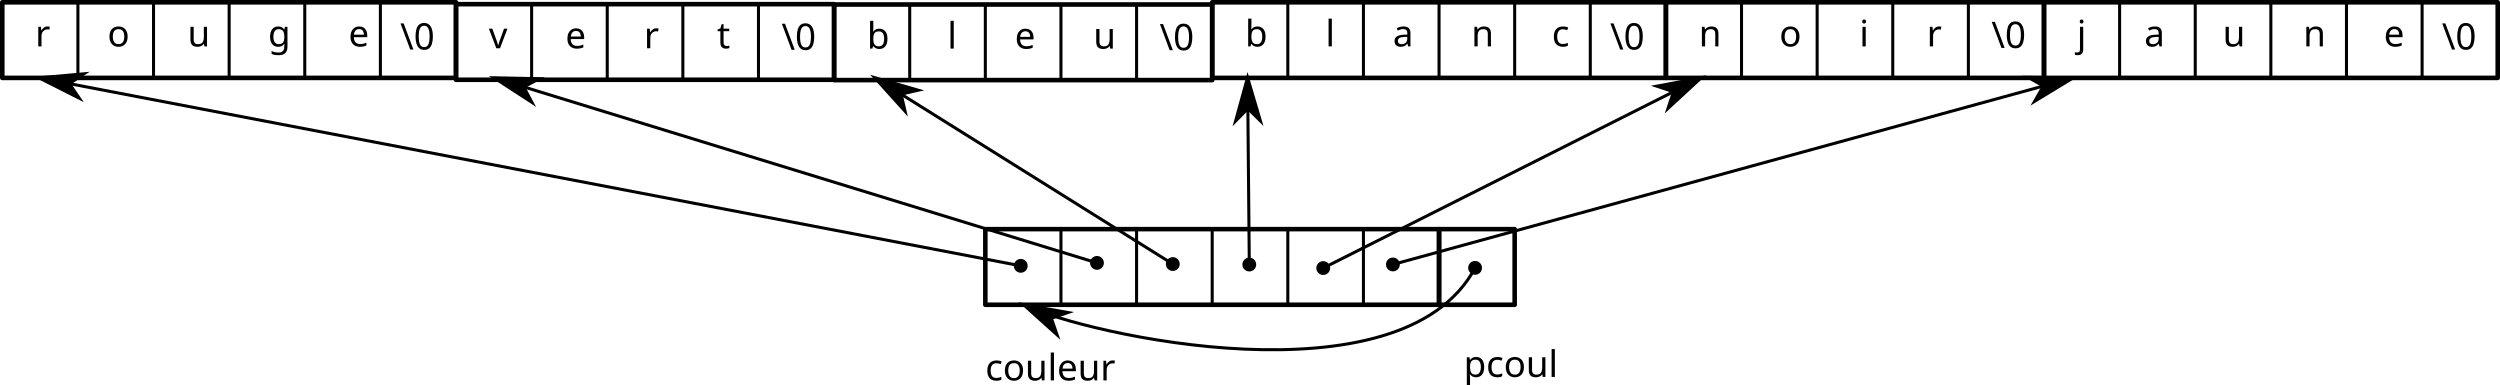
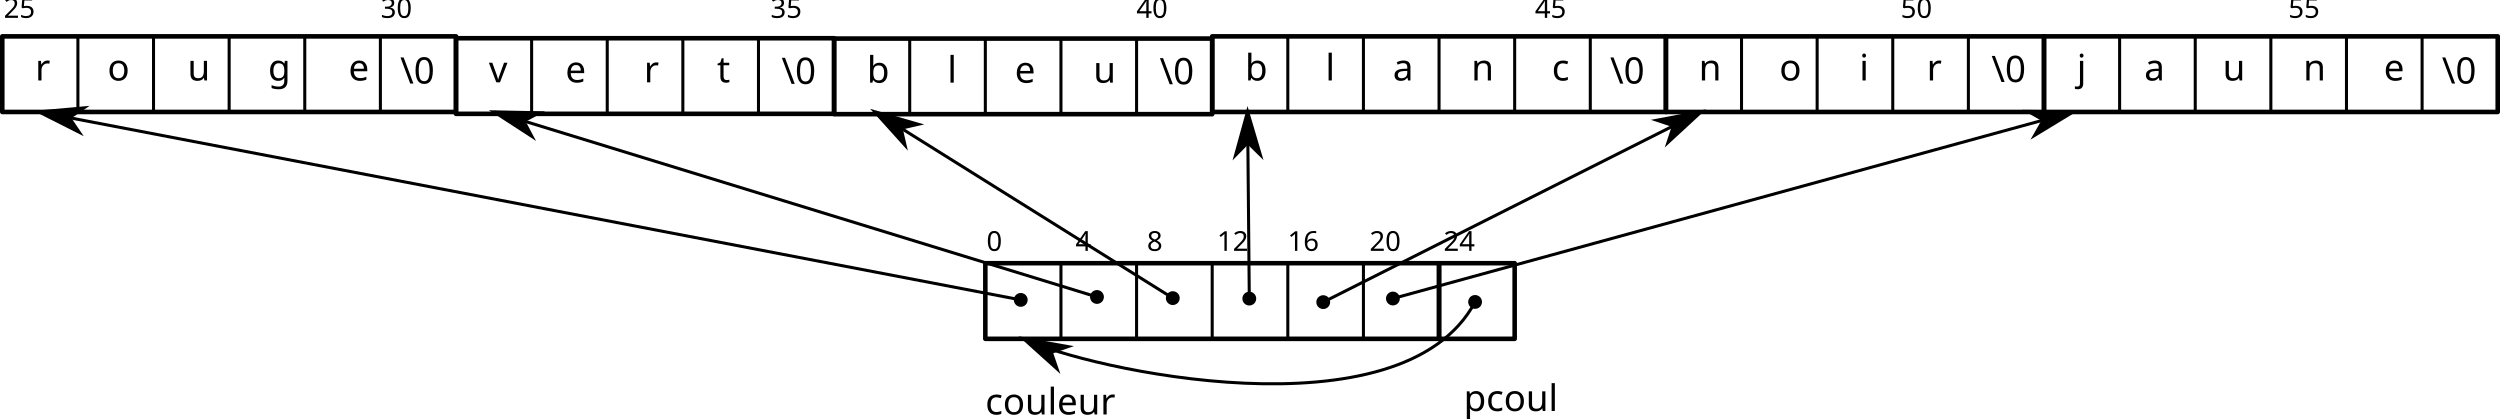
- <svg xmlns="http://www.w3.org/2000/svg" width="820.004" height="126.091" id="svg2" version="1.1">
+ <svg xmlns="http://www.w3.org/2000/svg" width="820.004" height="137.265" id="svg2" version="1.1">
  <defs id="defs4">
    <marker orient="auto" refY="0" refX="0" id="DotM" style="overflow:visible">
      <path id="path4560" d="m -2.5,-1 c 0,2.76 -2.24,5 -5,5 -2.76,0 -5,-2.24 -5,-5 0,-2.76 2.24,-5 5,-5 2.76,0 5,2.24 5,5 z" style="fill-rule:evenodd;stroke:#000000;stroke-width:1pt" transform="matrix(0.4,0,0,0.4,2.96,0.4)" />
    </marker>
    <marker orient="auto" refY="0" refX="0" id="DotL" style="overflow:visible">
      <path id="path4557" d="m -2.5,-1 c 0,2.76 -2.24,5 -5,5 -2.76,0 -5,-2.24 -5,-5 0,-2.76 2.24,-5 5,-5 2.76,0 5,2.24 5,5 z" style="fill-rule:evenodd;stroke:#000000;stroke-width:1pt" transform="matrix(0.8,0,0,0.8,5.92,0.8)" />
    </marker>
    <marker orient="auto" refY="0" refX="0" id="Arrow1Lend" style="overflow:visible">
      <path id="path4499" d="M 0,0 5,-5 -12.5,0 5,5 0,0 z" style="fill-rule:evenodd;stroke:#000000;stroke-width:1pt" transform="matrix(-0.8,0,0,-0.8,-10,0)" />
    </marker>
    <marker orient="auto" refY="0" refX="0" id="DotM-0" style="overflow:visible">
      <path id="path4560-2" d="m -2.5,-1 c 0,2.76 -2.24,5 -5,5 -2.76,0 -5,-2.24 -5,-5 0,-2.76 2.24,-5 5,-5 2.76,0 5,2.24 5,5 z" style="fill-rule:evenodd;stroke:#000000;stroke-width:1pt" transform="matrix(0.4,0,0,0.4,2.96,0.4)" />
    </marker>
    <marker orient="auto" refY="0" refX="0" id="Arrow1Lend-0" style="overflow:visible">
      <path id="path4499-7" d="M 0,0 5,-5 -12.5,0 5,5 0,0 z" style="fill-rule:evenodd;stroke:#000000;stroke-width:1pt" transform="matrix(-0.8,0,0,-0.8,-10,0)" />
    </marker>
  </defs>
-   <g id="layer1" transform="translate(-148.0689,-233.1082)">
+   <g id="layer1" transform="translate(-148.0689,-221.9345)">
    <text xml:space="preserve" style="font-size:12px;font-style:normal;font-variant:normal;font-weight:normal;font-stretch:normal;text-align:start;line-height:125%;letter-spacing:0px;word-spacing:0px;writing-mode:lr-tb;text-anchor:start;fill:#000000;fill-opacity:1;stroke:none;font-family:Source Sans Pro;-inkscape-font-specification:'Source Sans Pro, Normal'" x="471.26" y="357.874" id="text3025">
      <tspan id="tspan3027" x="471.26" y="357.874">couleur</tspan>
      <tspan x="471.26" y="372.874" id="tspan3029" />
    </text>
    <rect style="fill:none;stroke:#000000;stroke-width:1.5;stroke-linejoin:round;stroke-miterlimit:4;stroke-opacity:1;stroke-dasharray:none;stroke-dashoffset:0" id="rect3031" width="24.803" height="148.819" x="-333.071" y="471.26" ry="3.044802e-06" transform="matrix(0,-1,1,0,0,0)" />
    <path style="fill:none;stroke:#000000;stroke-width:1px;stroke-linecap:butt;stroke-linejoin:miter;stroke-opacity:1" d="m 496.063,308.268 0,24.803" id="path3035" />
    <path style="fill:none;stroke:#000000;stroke-width:1px;stroke-linecap:butt;stroke-linejoin:miter;stroke-opacity:1" d="m 520.866,308.268 0,24.803" id="path3035-9" />
    <path style="fill:none;stroke:#000000;stroke-width:1px;stroke-linecap:butt;stroke-linejoin:miter;stroke-opacity:1" d="m 545.669,308.268 0,24.803" id="path3035-0" />
    <path style="fill:none;stroke:#000000;stroke-width:1px;stroke-linecap:butt;stroke-linejoin:miter;stroke-opacity:1" d="m 570.472,308.268 0,24.803" id="path3035-04" />
    <path style="fill:none;stroke:#000000;stroke-width:1px;stroke-linecap:butt;stroke-linejoin:miter;stroke-opacity:1" d="m 595.276,308.268 0,24.803" id="path3035-04-6" />
    <g id="g3652">
      <rect ry="3.044802e-06" y="233.858" x="148.819" height="24.803" width="148.819" id="rect3031-3" style="fill:none;stroke:#000000;stroke-width:1.5;stroke-linejoin:round;stroke-miterlimit:4;stroke-opacity:1;stroke-dasharray:none;stroke-dashoffset:0" />
      <text id="text3105" y="248.335" x="159.604" style="font-size:12px;font-style:normal;font-variant:normal;font-weight:normal;font-stretch:normal;text-align:start;line-height:125%;letter-spacing:19px;word-spacing:0px;writing-mode:lr-tb;text-anchor:start;fill:#000000;fill-opacity:1;stroke:none;font-family:Source Sans Pro;-inkscape-font-specification:'Source Sans Pro, Normal'" xml:space="preserve">
        <tspan id="tspan3111" y="248.335" x="159.604">rouge</tspan>
      </text>
      <text id="text3118" y="249.345" x="279.307" style="font-size:12px;font-style:normal;font-variant:normal;font-weight:normal;font-stretch:normal;text-align:start;line-height:125%;letter-spacing:0px;word-spacing:0px;writing-mode:lr-tb;text-anchor:start;fill:#000000;fill-opacity:1;stroke:none;font-family:Source Sans Pro;-inkscape-font-specification:'Source Sans Pro, Normal'" xml:space="preserve">
        <tspan y="249.345" x="279.307" id="tspan3120">\0</tspan>
      </text>
      <path id="path3035-7" d="m 173.622,258.661 0,-24.803" style="fill:none;stroke:#000000;stroke-width:1px;stroke-linecap:butt;stroke-linejoin:miter;stroke-opacity:1" />
      <path id="path3035-7-7" d="m 198.425,258.661 0,-24.803" style="fill:none;stroke:#000000;stroke-width:1px;stroke-linecap:butt;stroke-linejoin:miter;stroke-opacity:1" />
      <path id="path3035-7-76" d="m 223.228,258.661 0,-24.803" style="fill:none;stroke:#000000;stroke-width:1px;stroke-linecap:butt;stroke-linejoin:miter;stroke-opacity:1" />
      <path id="path3035-7-8" d="m 248.032,258.661 0,-24.803" style="fill:none;stroke:#000000;stroke-width:1px;stroke-linecap:butt;stroke-linejoin:miter;stroke-opacity:1" />
      <path id="path3035-7-6" d="m 272.835,258.661 0,-24.803" style="fill:none;stroke:#000000;stroke-width:1px;stroke-linecap:butt;stroke-linejoin:miter;stroke-opacity:1" />
    </g>
    <g id="g3640" transform="translate(396.8504,-99.21259)">
      <rect ry="3.044802e-06" y="333.071" x="148.819" height="24.803" width="148.819" id="rect3031-3-8" style="fill:none;stroke:#000000;stroke-width:1.5;stroke-linejoin:round;stroke-miterlimit:4;stroke-opacity:1;stroke-dasharray:none;stroke-dashoffset:0" />
      <text id="text3105-8" y="347.548" x="159.604" style="font-size:12px;font-style:normal;font-variant:normal;font-weight:normal;font-stretch:normal;text-align:start;line-height:125%;letter-spacing:19px;word-spacing:0px;writing-mode:lr-tb;text-anchor:start;fill:#000000;fill-opacity:1;stroke:none;font-family:Source Sans Pro;-inkscape-font-specification:'Source Sans Pro, Normal'" xml:space="preserve">
        <tspan id="tspan3111-6" y="347.548" x="159.604">blanc</tspan>
      </text>
      <text id="text3118-8" y="348.558" x="279.307" style="font-size:12px;font-style:normal;font-variant:normal;font-weight:normal;font-stretch:normal;text-align:start;line-height:125%;letter-spacing:0px;word-spacing:0px;writing-mode:lr-tb;text-anchor:start;fill:#000000;fill-opacity:1;stroke:none;font-family:Source Sans Pro;-inkscape-font-specification:'Source Sans Pro, Normal'" xml:space="preserve">
        <tspan y="348.558" x="279.307" id="tspan3120-62">\0</tspan>
      </text>
      <path id="path3035-7-82" d="m 173.622,357.874 0,-24.803" style="fill:none;stroke:#000000;stroke-width:1px;stroke-linecap:butt;stroke-linejoin:miter;stroke-opacity:1" />
      <path id="path3035-7-7-0" d="m 198.425,357.874 0,-24.803" style="fill:none;stroke:#000000;stroke-width:1px;stroke-linecap:butt;stroke-linejoin:miter;stroke-opacity:1" />
      <path id="path3035-7-76-5" d="m 223.228,357.874 0,-24.803" style="fill:none;stroke:#000000;stroke-width:1px;stroke-linecap:butt;stroke-linejoin:miter;stroke-opacity:1" />
      <path id="path3035-7-8-7" d="m 248.032,357.874 0,-24.803" style="fill:none;stroke:#000000;stroke-width:1px;stroke-linecap:butt;stroke-linejoin:miter;stroke-opacity:1" />
      <path id="path3035-7-6-5" d="m 272.835,357.874 0,-24.803" style="fill:none;stroke:#000000;stroke-width:1px;stroke-linecap:butt;stroke-linejoin:miter;stroke-opacity:1" />
    </g>
    <g id="g3328" transform="translate(148.8189,25.41705)">
      <rect ry="3.044802e-06" y="209.055" x="148.819" height="24.803" width="124.016" id="rect3031-3-2" style="fill:none;stroke:#000000;stroke-width:1.5;stroke-linejoin:round;stroke-miterlimit:4;stroke-opacity:1;stroke-dasharray:none;stroke-dashoffset:0" />
      <text id="text3105-4" y="223.532" x="159.604" style="font-size:12px;font-style:normal;font-variant:normal;font-weight:normal;font-stretch:normal;text-align:start;line-height:125%;letter-spacing:19px;word-spacing:0px;writing-mode:lr-tb;text-anchor:start;fill:#000000;fill-opacity:1;stroke:none;font-family:Source Sans Pro;-inkscape-font-specification:'Source Sans Pro, Normal'" xml:space="preserve">
        <tspan id="tspan3111-7" y="223.532" x="159.604">vert</tspan>
      </text>
      <text id="text3118-0" y="224.037" x="255.569" style="font-size:12px;font-style:normal;font-variant:normal;font-weight:normal;font-stretch:normal;text-align:start;line-height:125%;letter-spacing:0px;word-spacing:0px;writing-mode:lr-tb;text-anchor:start;fill:#000000;fill-opacity:1;stroke:none;font-family:Source Sans Pro;-inkscape-font-specification:'Source Sans Pro, Normal'" xml:space="preserve">
        <tspan y="224.037" x="255.569" id="tspan3120-6">\0</tspan>
      </text>
      <path id="path3035-7-77" d="m 173.622,233.858 0,-24.803" style="fill:none;stroke:#000000;stroke-width:1px;stroke-linecap:butt;stroke-linejoin:miter;stroke-opacity:1" />
      <path id="path3035-7-7-5" d="m 198.425,233.858 0,-24.803" style="fill:none;stroke:#000000;stroke-width:1px;stroke-linecap:butt;stroke-linejoin:miter;stroke-opacity:1" />
      <path id="path3035-7-76-0" d="m 223.228,233.858 0,-24.803" style="fill:none;stroke:#000000;stroke-width:1px;stroke-linecap:butt;stroke-linejoin:miter;stroke-opacity:1" />
      <path id="path3035-7-8-2" d="m 248.031,233.858 0,-24.803" style="fill:none;stroke:#000000;stroke-width:1px;stroke-linecap:butt;stroke-linejoin:miter;stroke-opacity:1" />
    </g>
    <flowRoot xml:space="preserve" id="flowRoot3320" style="font-size:12px;font-style:normal;font-variant:normal;font-weight:normal;font-stretch:normal;text-align:start;line-height:125%;letter-spacing:0px;word-spacing:0px;writing-mode:lr-tb;text-anchor:start;fill:#000000;fill-opacity:1;stroke:none;font-family:Source Sans Pro;-inkscape-font-specification:'Source Sans Pro, Normal'">
      <flowRegion id="flowRegion3322">
        <rect id="rect3324" width="185.363" height="46.467" x="131.825" y="274.04" />
      </flowRegion>
      <flowPara id="flowPara3326" />
    </flowRoot>
    <g id="g3587" transform="translate(272.3296,-64.64976)">
      <rect ry="3.044802e-06" y="299.231" x="149.324" height="24.803" width="124.016" id="rect3031-3-2-6" style="fill:none;stroke:#000000;stroke-width:1.5;stroke-linejoin:round;stroke-miterlimit:4;stroke-opacity:1;stroke-dasharray:none;stroke-dashoffset:0" />
      <text id="text3105-4-8" y="313.708" x="160.109" style="font-size:12px;font-style:normal;font-variant:normal;font-weight:normal;font-stretch:normal;text-align:start;line-height:125%;letter-spacing:19px;word-spacing:0px;writing-mode:lr-tb;text-anchor:start;fill:#000000;fill-opacity:1;stroke:none;font-family:Source Sans Pro;-inkscape-font-specification:'Source Sans Pro, Normal'" xml:space="preserve">
        <tspan id="tspan3111-7-4" y="313.708" x="160.109">bleu</tspan>
      </text>
      <text id="text3118-0-1" y="314.213" x="256.074" style="font-size:12px;font-style:normal;font-variant:normal;font-weight:normal;font-stretch:normal;text-align:start;line-height:125%;letter-spacing:0px;word-spacing:0px;writing-mode:lr-tb;text-anchor:start;fill:#000000;fill-opacity:1;stroke:none;font-family:Source Sans Pro;-inkscape-font-specification:'Source Sans Pro, Normal'" xml:space="preserve">
        <tspan y="314.213" x="256.074" id="tspan3120-6-7">\0</tspan>
      </text>
      <path id="path3035-7-77-3" d="m 174.127,324.034 0,-24.803" style="fill:none;stroke:#000000;stroke-width:1px;stroke-linecap:butt;stroke-linejoin:miter;stroke-opacity:1" />
      <path id="path3035-7-7-5-2" d="m 198.93,324.034 0,-24.803" style="fill:none;stroke:#000000;stroke-width:1px;stroke-linecap:butt;stroke-linejoin:miter;stroke-opacity:1" />
      <path id="path3035-7-76-0-0" d="m 223.733,324.034 0,-24.803" style="fill:none;stroke:#000000;stroke-width:1px;stroke-linecap:butt;stroke-linejoin:miter;stroke-opacity:1" />
      <path id="path3035-7-8-2-3" d="m 248.537,324.034 0,-24.803" style="fill:none;stroke:#000000;stroke-width:1px;stroke-linecap:butt;stroke-linejoin:miter;stroke-opacity:1" />
    </g>
    <g id="g3328-2" transform="translate(545.6693,24.80316)">
      <g id="g3575">
        <g id="g3564">
          <rect ry="3.044802e-06" y="209.055" x="148.819" height="24.803" width="124.016" id="rect3031-3-2-7" style="fill:none;stroke:#000000;stroke-width:1.5;stroke-linejoin:round;stroke-miterlimit:4;stroke-opacity:1;stroke-dasharray:none;stroke-dashoffset:0" />
          <text id="text3105-4-1" y="223.532" x="159.604" style="font-size:12px;font-style:normal;font-variant:normal;font-weight:normal;font-stretch:normal;text-align:start;line-height:125%;letter-spacing:19px;word-spacing:0px;writing-mode:lr-tb;text-anchor:start;fill:#000000;fill-opacity:1;stroke:none;font-family:Source Sans Pro;-inkscape-font-specification:'Source Sans Pro, Normal'" xml:space="preserve">
            <tspan id="tspan3111-7-0" y="223.532" x="159.604">noir</tspan>
          </text>
          <text id="text3118-0-4" y="224.037" x="255.569" style="font-size:12px;font-style:normal;font-variant:normal;font-weight:normal;font-stretch:normal;text-align:start;line-height:125%;letter-spacing:0px;word-spacing:0px;writing-mode:lr-tb;text-anchor:start;fill:#000000;fill-opacity:1;stroke:none;font-family:Source Sans Pro;-inkscape-font-specification:'Source Sans Pro, Normal'" xml:space="preserve">
            <tspan y="224.037" x="255.569" id="tspan3120-6-8">\0</tspan>
          </text>
          <path id="path3035-7-77-2" d="m 173.622,233.858 0,-24.803" style="fill:none;stroke:#000000;stroke-width:1px;stroke-linecap:butt;stroke-linejoin:miter;stroke-opacity:1" />
          <path id="path3035-7-7-5-8" d="m 198.425,233.858 0,-24.803" style="fill:none;stroke:#000000;stroke-width:1px;stroke-linecap:butt;stroke-linejoin:miter;stroke-opacity:1" />
          <path id="path3035-7-76-0-5" d="m 223.228,233.858 0,-24.803" style="fill:none;stroke:#000000;stroke-width:1px;stroke-linecap:butt;stroke-linejoin:miter;stroke-opacity:1" />
          <path id="path3035-7-8-2-0" d="m 248.031,233.858 0,-24.803" style="fill:none;stroke:#000000;stroke-width:1px;stroke-linecap:butt;stroke-linejoin:miter;stroke-opacity:1" />
        </g>
      </g>
    </g>
    <g transform="translate(669.685,6.3224348e-6)" id="g3652-6">
      <rect ry="3.044802e-06" y="233.858" x="148.819" height="24.803" width="148.819" id="rect3031-3-1" style="fill:none;stroke:#000000;stroke-width:1.5;stroke-linejoin:round;stroke-miterlimit:4;stroke-opacity:1;stroke-dasharray:none;stroke-dashoffset:0" />
      <text id="text3105-1" y="248.335" x="159.604" style="font-size:12px;font-style:normal;font-variant:normal;font-weight:normal;font-stretch:normal;text-align:start;line-height:125%;letter-spacing:19px;word-spacing:0px;writing-mode:lr-tb;text-anchor:start;fill:#000000;fill-opacity:1;stroke:none;font-family:Source Sans Pro;-inkscape-font-specification:'Source Sans Pro, Normal'" xml:space="preserve">
        <tspan id="tspan3111-64" y="248.335" x="159.604">jaune</tspan>
      </text>
      <text id="text3118-5" y="249.345" x="279.307" style="font-size:12px;font-style:normal;font-variant:normal;font-weight:normal;font-stretch:normal;text-align:start;line-height:125%;letter-spacing:0px;word-spacing:0px;writing-mode:lr-tb;text-anchor:start;fill:#000000;fill-opacity:1;stroke:none;font-family:Source Sans Pro;-inkscape-font-specification:'Source Sans Pro, Normal'" xml:space="preserve">
        <tspan y="249.345" x="279.307" id="tspan3120-8">\0</tspan>
      </text>
      <path id="path3035-7-9" d="m 173.622,258.661 0,-24.803" style="fill:none;stroke:#000000;stroke-width:1px;stroke-linecap:butt;stroke-linejoin:miter;stroke-opacity:1" />
      <path id="path3035-7-7-1" d="m 198.425,258.661 0,-24.803" style="fill:none;stroke:#000000;stroke-width:1px;stroke-linecap:butt;stroke-linejoin:miter;stroke-opacity:1" />
      <path id="path3035-7-76-6" d="m 223.228,258.661 0,-24.803" style="fill:none;stroke:#000000;stroke-width:1px;stroke-linecap:butt;stroke-linejoin:miter;stroke-opacity:1" />
      <path id="path3035-7-8-8" d="m 248.032,258.661 0,-24.803" style="fill:none;stroke:#000000;stroke-width:1px;stroke-linecap:butt;stroke-linejoin:miter;stroke-opacity:1" />
      <path id="path3035-7-6-7" d="m 272.835,258.661 0,-24.803" style="fill:none;stroke:#000000;stroke-width:1px;stroke-linecap:butt;stroke-linejoin:miter;stroke-opacity:1" />
    </g>
    <path style="fill:none;stroke:#000000;stroke-width:1px;stroke-linecap:butt;stroke-linejoin:miter;stroke-opacity:1;marker-start:url(#DotM);marker-end:url(#Arrow1Lend)" d="M 482.84,320.295 160.962,258.661" id="path3712" />
    <path style="fill:none;stroke:#000000;stroke-width:1px;stroke-linecap:butt;stroke-linejoin:miter;stroke-opacity:1;marker-start:url(#DotM);marker-end:url(#Arrow1Lend)" d="M 507.84,319.329 310.247,258.661" id="path3714" />
    <path style="fill:none;stroke:#000000;stroke-width:1px;stroke-linecap:butt;stroke-linejoin:miter;stroke-opacity:1;marker-start:url(#DotM);marker-end:url(#Arrow1Lend)" d="M 532.711,319.696 435.118,258.661" id="path3716" />
    <path style="fill:none;stroke:#000000;stroke-width:1px;stroke-linecap:butt;stroke-linejoin:miter;stroke-opacity:1;marker-start:url(#DotM);marker-end:url(#Arrow1Lend)" d="m 557.84,319.837 -0.567,-61.176" id="path3718" />
    <path style="fill:none;stroke:#000000;stroke-width:1px;stroke-linecap:butt;stroke-linejoin:miter;stroke-opacity:1;marker-start:url(#DotM);marker-end:url(#Arrow1Lend)" d="m 582.126,321.014 123.836,-62.353" id="path3720" />
    <path style="fill:none;stroke:#000000;stroke-width:1px;stroke-linecap:butt;stroke-linejoin:miter;stroke-opacity:1;marker-start:url(#DotM);marker-end:url(#Arrow1Lend)" d="M 604.983,319.84 827.987,258.661" id="path3722" />
    <rect style="fill:none;stroke:#000000;stroke-width:1.5;stroke-linejoin:round;stroke-miterlimit:4;stroke-opacity:1;stroke-dasharray:none;stroke-dashoffset:0" id="rect3031-4" width="24.803" height="24.803" x="620.079" y="308.268" ry="3.044802e-06" />
    <text xml:space="preserve" style="font-size:12px;font-style:normal;font-variant:normal;font-weight:normal;font-stretch:normal;text-align:start;line-height:125%;letter-spacing:0px;word-spacing:0px;writing-mode:lr-tb;text-anchor:start;fill:#000000;fill-opacity:1;stroke:none;font-family:Source Sans Pro;-inkscape-font-specification:'Source Sans Pro, Normal'" x="628.167" y="356.739" id="text3025-6">
      <tspan id="tspan3027-2" x="628.167" y="356.739">pcoul</tspan>
      <tspan x="628.167" y="371.739" id="tspan3029-5" />
    </text>
    <path style="fill:none;stroke:#000000;stroke-width:1px;stroke-linecap:butt;stroke-linejoin:miter;stroke-opacity:1;marker-start:url(#DotM);marker-end:url(#Arrow1Lend)" d="m 631.881,321.003 c -24.086,45.111 -127.961,21.866 -147.992,12.067" id="path3712-7" />
+     <text xml:space="preserve" style="font-size:9px;font-style:normal;font-variant:normal;font-weight:normal;font-stretch:normal;text-align:start;line-height:125%;letter-spacing:0px;word-spacing:0px;writing-mode:lr-tb;text-anchor:start;fill:#000000;fill-opacity:1;stroke:none;font-family:Source Sans Pro;-inkscape-font-specification:'Source Sans Pro, Normal'" x="471.64" y="304.213" id="text3082">
+       <tspan id="tspan3084" x="471.64" y="304.213">0</tspan>
+     </text>
+     <text xml:space="preserve" style="font-size:9px;font-style:normal;font-variant:normal;font-weight:normal;font-stretch:normal;text-align:start;line-height:125%;letter-spacing:0px;word-spacing:0px;writing-mode:lr-tb;text-anchor:start;fill:#000000;fill-opacity:1;stroke:none;font-family:Source Sans Pro;-inkscape-font-specification:'Source Sans Pro, Normal'" x="500.832" y="304.213" id="text3082-2">
+       <tspan id="tspan3084-9" x="500.832" y="304.213">4</tspan>
+     </text>
+     <text xml:space="preserve" style="font-size:9px;font-style:normal;font-variant:normal;font-weight:normal;font-stretch:normal;text-align:start;line-height:125%;letter-spacing:0px;word-spacing:0px;writing-mode:lr-tb;text-anchor:start;fill:#000000;fill-opacity:1;stroke:none;font-family:Source Sans Pro;-inkscape-font-specification:'Source Sans Pro, Normal'" x="524.261" y="304.213" id="text3082-4">
+       <tspan id="tspan3084-2" x="524.261" y="304.213">8</tspan>
+     </text>
+     <text xml:space="preserve" style="font-size:9px;font-style:normal;font-variant:normal;font-weight:normal;font-stretch:normal;text-align:start;line-height:125%;letter-spacing:0px;word-spacing:0px;writing-mode:lr-tb;text-anchor:start;fill:#000000;fill-opacity:1;stroke:none;font-family:Source Sans Pro;-inkscape-font-specification:'Source Sans Pro, Normal'" x="547.261" y="304.213" id="text3082-7">
+       <tspan id="tspan3084-26" x="547.261" y="304.213">12</tspan>
+     </text>
+     <text xml:space="preserve" style="font-size:9px;font-style:normal;font-variant:normal;font-weight:normal;font-stretch:normal;text-align:start;line-height:125%;letter-spacing:0px;word-spacing:0px;writing-mode:lr-tb;text-anchor:start;fill:#000000;fill-opacity:1;stroke:none;font-family:Source Sans Pro;-inkscape-font-specification:'Source Sans Pro, Normal'" x="570.404" y="304.213" id="text3082-78">
+       <tspan id="tspan3084-7" x="570.404" y="304.213">16</tspan>
+     </text>
+     <text xml:space="preserve" style="font-size:9px;font-style:normal;font-variant:normal;font-weight:normal;font-stretch:normal;text-align:start;line-height:125%;letter-spacing:0px;word-spacing:0px;writing-mode:lr-tb;text-anchor:start;fill:#000000;fill-opacity:1;stroke:none;font-family:Source Sans Pro;-inkscape-font-specification:'Source Sans Pro, Normal'" x="597.261" y="304.213" id="text3082-79">
+       <tspan id="tspan3084-23" x="597.261" y="304.213">20</tspan>
+     </text>
+     <text xml:space="preserve" style="font-size:9px;font-style:normal;font-variant:normal;font-weight:normal;font-stretch:normal;text-align:start;line-height:125%;letter-spacing:0px;word-spacing:0px;writing-mode:lr-tb;text-anchor:start;fill:#000000;fill-opacity:1;stroke:none;font-family:Source Sans Pro;-inkscape-font-specification:'Source Sans Pro, Normal'" x="621.547" y="304.213" id="text3082-3">
+       <tspan id="tspan3084-1" x="621.547" y="304.213">24</tspan>
+     </text>
+     <text xml:space="preserve" style="font-size:9px;font-style:normal;font-variant:normal;font-weight:normal;font-stretch:normal;text-align:start;line-height:125%;letter-spacing:0px;word-spacing:0px;writing-mode:lr-tb;text-anchor:start;fill:#000000;fill-opacity:1;stroke:none;font-family:Source Sans Pro;-inkscape-font-specification:'Source Sans Pro, Normal'" x="149.278" y="227.784" id="text3082-3-9">
+       <tspan id="tspan3084-1-4" x="149.278" y="227.784">25</tspan>
+     </text>
+     <text xml:space="preserve" style="font-size:9px;font-style:normal;font-variant:normal;font-weight:normal;font-stretch:normal;text-align:start;line-height:125%;letter-spacing:0px;word-spacing:0px;writing-mode:lr-tb;text-anchor:start;fill:#000000;fill-opacity:1;stroke:none;font-family:Source Sans Pro;-inkscape-font-specification:'Source Sans Pro, Normal'" x="272.94" y="227.784" id="text3082-3-9-5">
+       <tspan id="tspan3084-1-4-9" x="272.94" y="227.784">30</tspan>
+     </text>
+     <text xml:space="preserve" style="font-size:9px;font-style:normal;font-variant:normal;font-weight:normal;font-stretch:normal;text-align:start;line-height:125%;letter-spacing:0px;word-spacing:0px;writing-mode:lr-tb;text-anchor:start;fill:#000000;fill-opacity:1;stroke:none;font-family:Source Sans Pro;-inkscape-font-specification:'Source Sans Pro, Normal'" x="400.797" y="227.784" id="text3082-3-9-1">
+       <tspan id="tspan3084-1-4-8" x="400.797" y="227.784">35</tspan>
+     </text>
+     <text xml:space="preserve" style="font-size:9px;font-style:normal;font-variant:normal;font-weight:normal;font-stretch:normal;text-align:start;line-height:125%;letter-spacing:0px;word-spacing:0px;writing-mode:lr-tb;text-anchor:start;fill:#000000;fill-opacity:1;stroke:none;font-family:Source Sans Pro;-inkscape-font-specification:'Source Sans Pro, Normal'" x="520.797" y="227.784" id="text3082-3-9-4">
+       <tspan id="tspan3084-1-4-1" x="520.797" y="227.784">40</tspan>
+     </text>
+     <text xml:space="preserve" style="font-size:9px;font-style:normal;font-variant:normal;font-weight:normal;font-stretch:normal;text-align:start;line-height:125%;letter-spacing:0px;word-spacing:0px;writing-mode:lr-tb;text-anchor:start;fill:#000000;fill-opacity:1;stroke:none;font-family:Source Sans Pro;-inkscape-font-specification:'Source Sans Pro, Normal'" x="651.511" y="227.784" id="text3082-3-9-9">
+       <tspan id="tspan3084-1-4-3" x="651.511" y="227.784">45</tspan>
+     </text>
+     <text xml:space="preserve" style="font-size:9px;font-style:normal;font-variant:normal;font-weight:normal;font-stretch:normal;text-align:start;line-height:125%;letter-spacing:0px;word-spacing:0px;writing-mode:lr-tb;text-anchor:start;fill:#000000;fill-opacity:1;stroke:none;font-family:Source Sans Pro;-inkscape-font-specification:'Source Sans Pro, Normal'" x="771.511" y="227.784" id="text3082-3-9-0">
+       <tspan id="tspan3084-1-4-37" x="771.511" y="227.784">50</tspan>
+     </text>
+     <text xml:space="preserve" style="font-size:9px;font-style:normal;font-variant:normal;font-weight:normal;font-stretch:normal;text-align:start;line-height:125%;letter-spacing:0px;word-spacing:0px;writing-mode:lr-tb;text-anchor:start;fill:#000000;fill-opacity:1;stroke:none;font-family:Source Sans Pro;-inkscape-font-specification:'Source Sans Pro, Normal'" x="898.654" y="227.784" id="text3082-3-9-3">
+       <tspan id="tspan3084-1-4-39" x="898.654" y="227.784">55</tspan>
+     </text>
  </g>
</svg>
